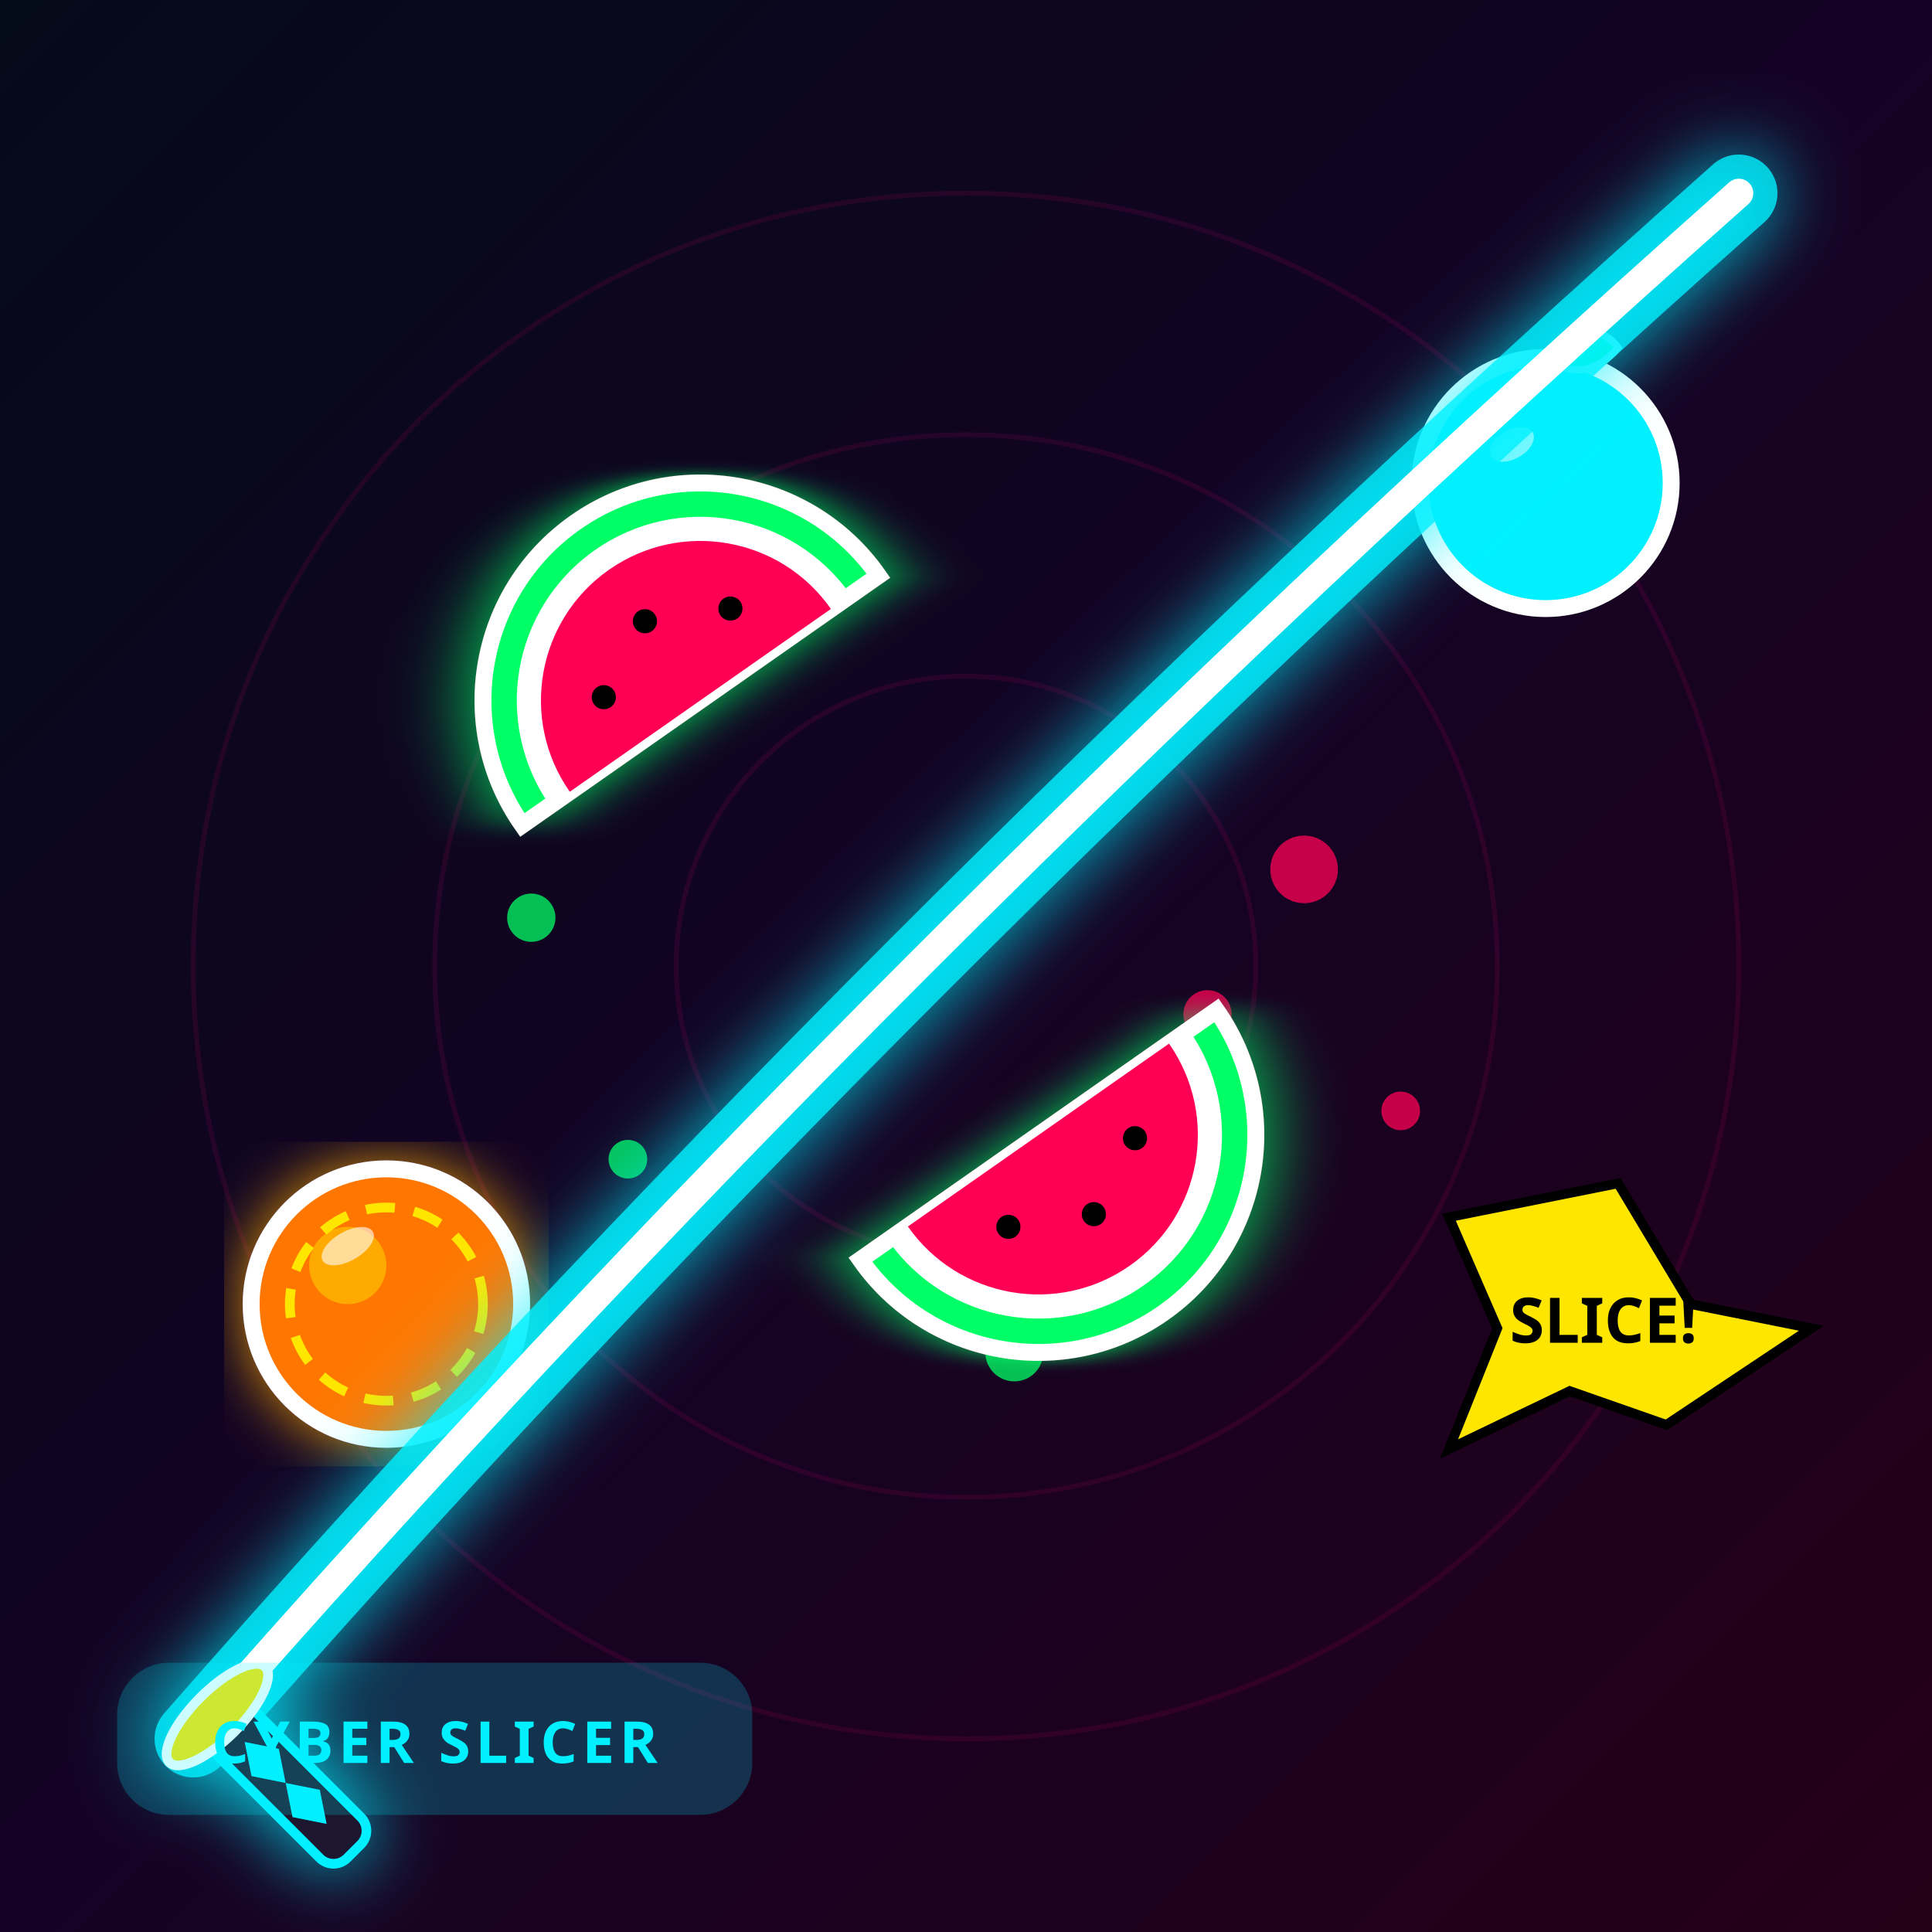
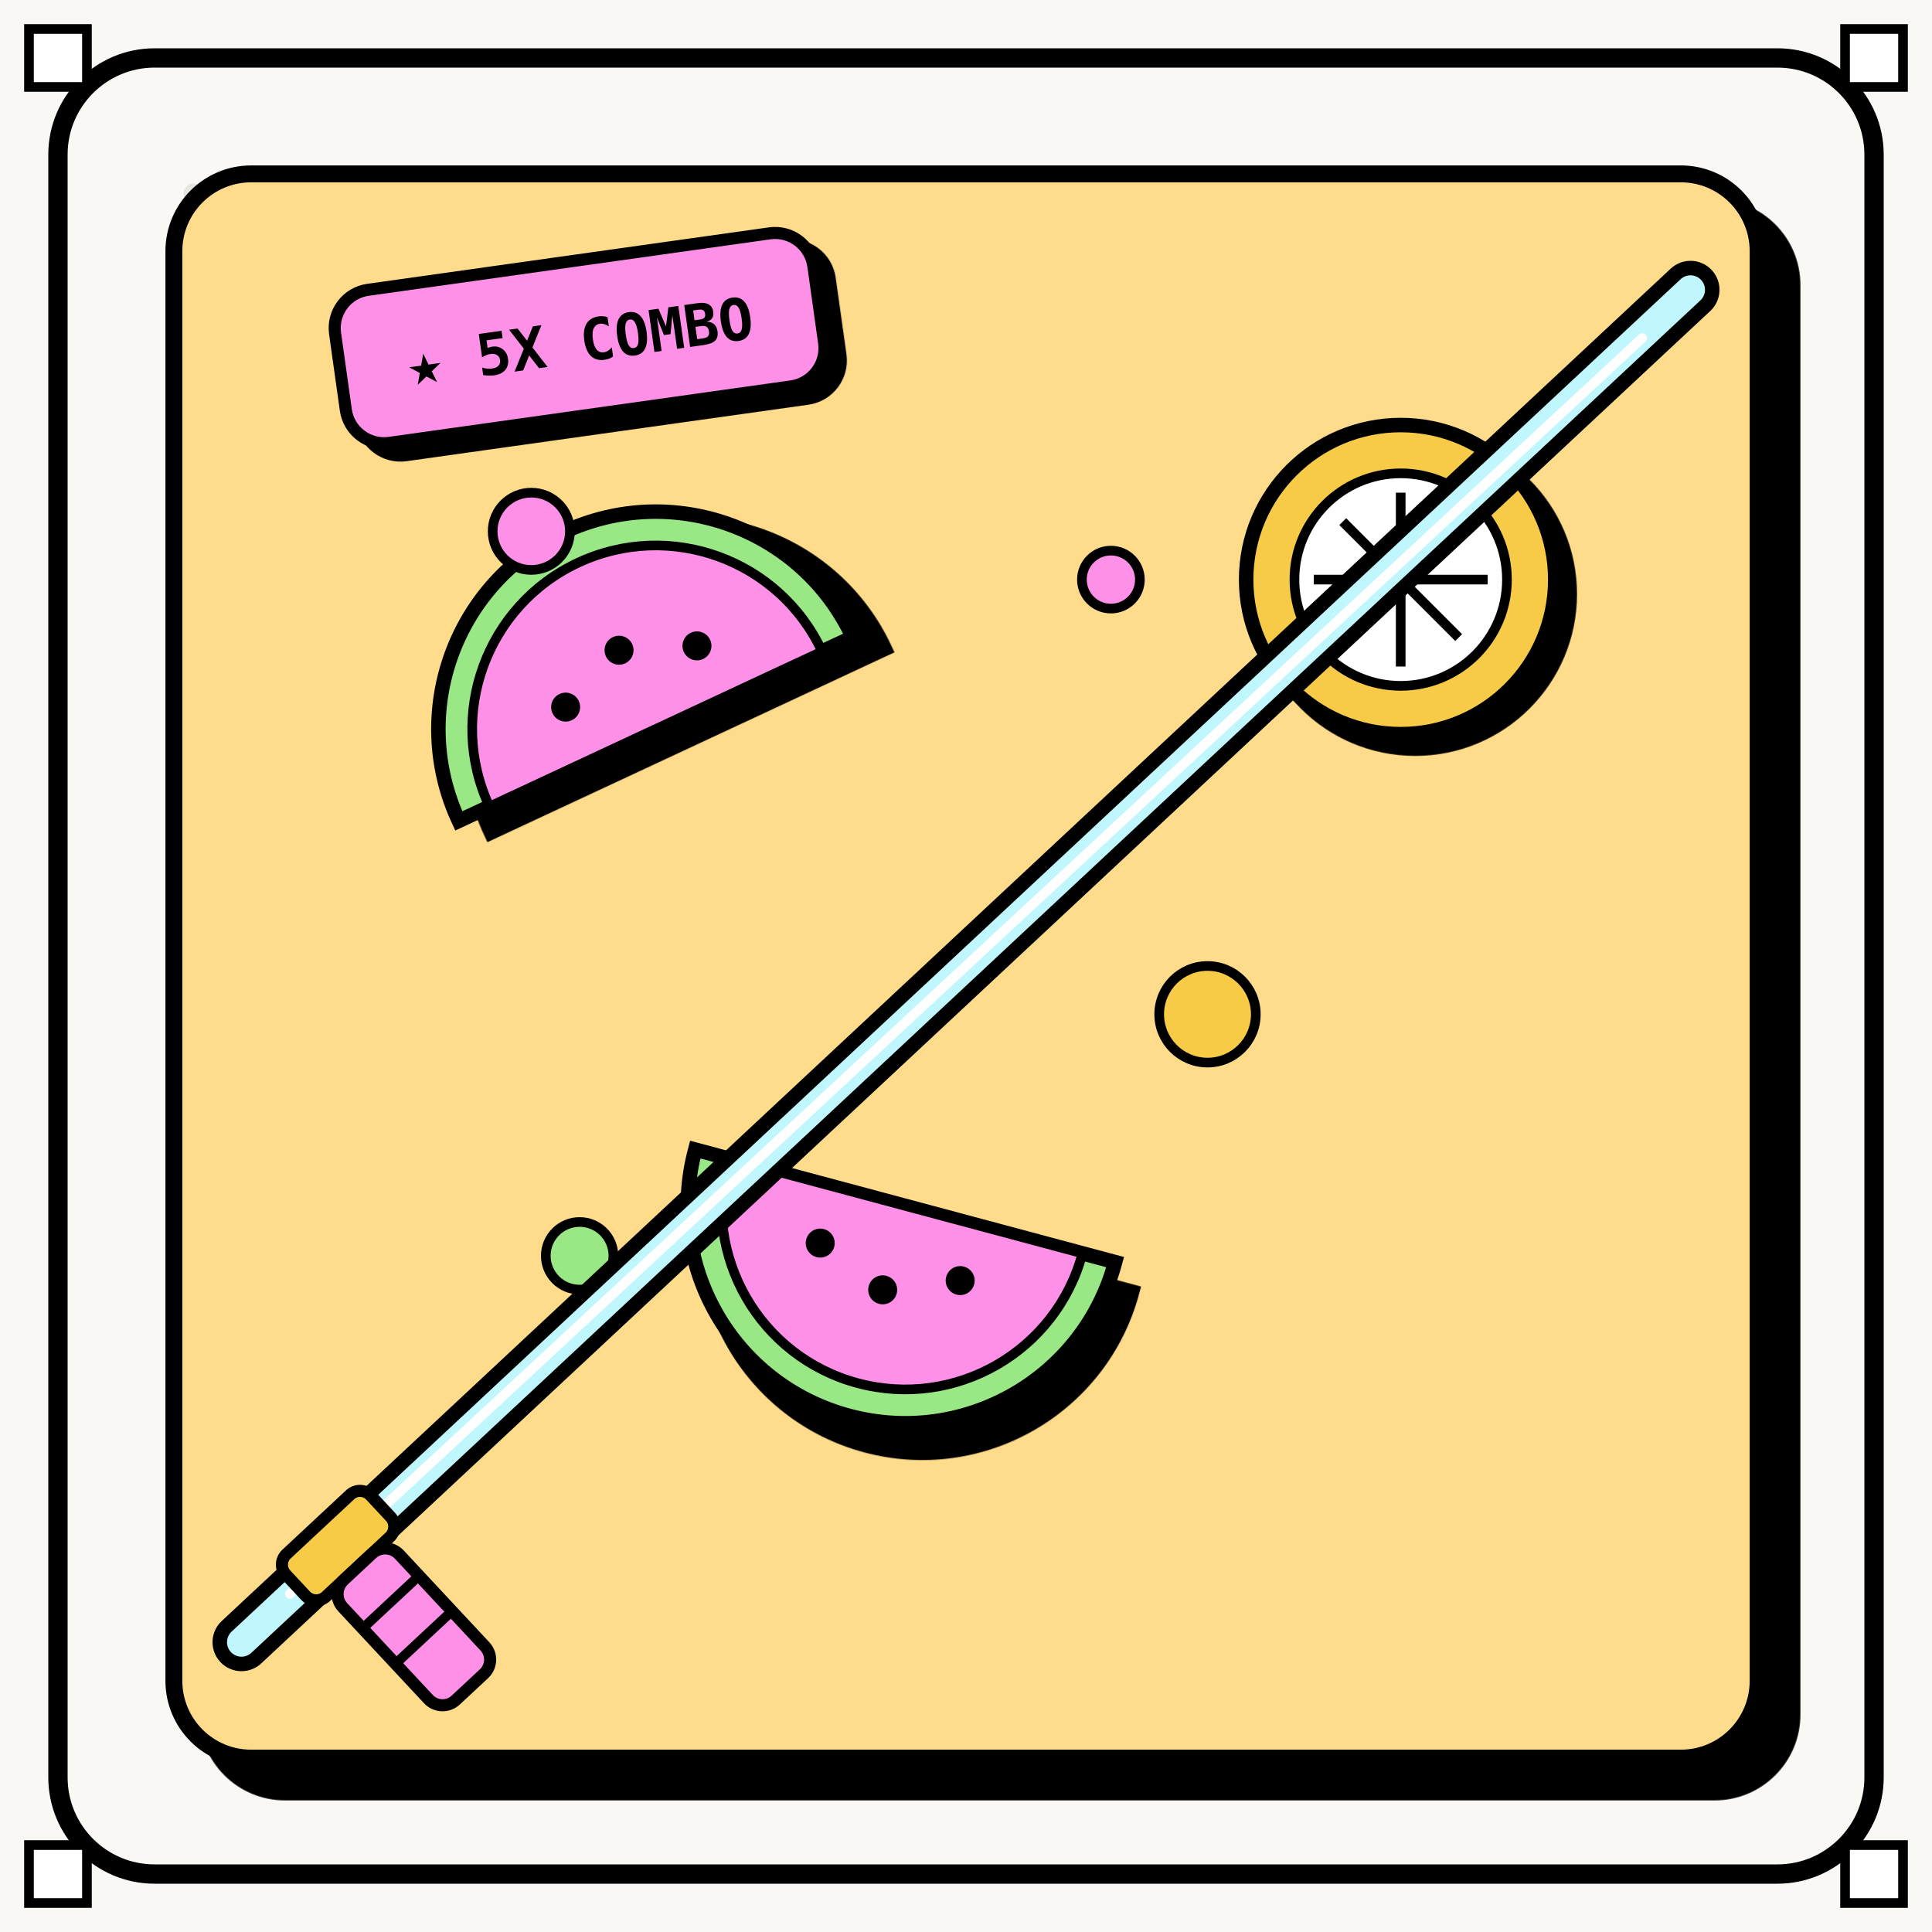
<svg xmlns="http://www.w3.org/2000/svg" viewBox="0 0 400 400" width="100%" height="100%">
  <defs>
-     <linearGradient id="sliceBg" x1="0%" y1="0%" x2="100%" y2="100%">
-       <stop offset="0%" stop-color="#040b19" />
-       <stop offset="50%" stop-color="#140224" />
-       <stop offset="100%" stop-color="#260017" />
-     </linearGradient>
-     <filter id="bladeGlow">
-       <feDropShadow dx="0" dy="0" stdDeviation="8" flood-color="#00f0ff" flood-opacity="0.95" />
+     <filter id="neoShadowSm" x="-20%" y="-20%" width="140%" height="140%">
+       <feDropShadow dx="3" dy="3" stdDeviation="0" flood-color="#000000" />
    </filter>
-     <filter id="melonGlow">
-       <feDropShadow dx="0" dy="0" stdDeviation="6" flood-color="#00ff66" flood-opacity="0.85" />
+     <filter id="neoShadow" x="-20%" y="-20%" width="140%" height="140%">
+       <feDropShadow dx="5" dy="5" stdDeviation="0" flood-color="#000000" />
    </filter>
-     <filter id="orangeGlow">
-       <feDropShadow dx="0" dy="0" stdDeviation="6" flood-color="#ffaa00" flood-opacity="0.85" />
+     <filter id="neoShadowLg" x="-20%" y="-20%" width="140%" height="140%">
+       <feDropShadow dx="7" dy="7" stdDeviation="0" flood-color="#000000" />
    </filter>
  </defs>
-   <rect width="400" height="400" fill="url(#sliceBg)" />
-   <g stroke="#ff007f" stroke-width="1" opacity="0.1">
-     <circle cx="200" cy="200" r="160" fill="none" />
-     <circle cx="200" cy="200" r="110" fill="none" />
-     <circle cx="200" cy="200" r="60" fill="none" />
+   <rect width="400" height="400" fill="#FAF8F5" />
+   <g fill="#000000" opacity="0.08">
+     <circle cx="40" cy="40" r="2" />
+     <circle cx="100" cy="40" r="2" />
+     <circle cx="160" cy="40" r="2" />
+     <circle cx="220" cy="40" r="2" />
+     <circle cx="280" cy="40" r="2" />
+     <circle cx="340" cy="40" r="2" />
+     <circle cx="40" cy="100" r="2" />
+     <circle cx="100" cy="100" r="2" />
+     <circle cx="160" cy="100" r="2" />
+     <circle cx="220" cy="100" r="2" />
+     <circle cx="280" cy="100" r="2" />
+     <circle cx="340" cy="100" r="2" />
+     <circle cx="40" cy="160" r="2" />
+     <circle cx="100" cy="160" r="2" />
+     <circle cx="160" cy="160" r="2" />
+     <circle cx="220" cy="160" r="2" />
+     <circle cx="280" cy="160" r="2" />
+     <circle cx="340" cy="160" r="2" />
+     <circle cx="40" cy="220" r="2" />
+     <circle cx="100" cy="220" r="2" />
+     <circle cx="160" cy="220" r="2" />
+     <circle cx="220" cy="220" r="2" />
+     <circle cx="280" cy="220" r="2" />
+     <circle cx="340" cy="220" r="2" />
+     <circle cx="40" cy="280" r="2" />
+     <circle cx="100" cy="280" r="2" />
+     <circle cx="160" cy="280" r="2" />
+     <circle cx="220" cy="280" r="2" />
+     <circle cx="280" cy="280" r="2" />
+     <circle cx="340" cy="280" r="2" />
+     <circle cx="40" cy="340" r="2" />
+     <circle cx="100" cy="340" r="2" />
+     <circle cx="160" cy="340" r="2" />
+     <circle cx="220" cy="340" r="2" />
+     <circle cx="280" cy="340" r="2" />
+     <circle cx="340" cy="340" r="2" />
  </g>
-   <g fill="#ff0055" opacity="0.75">
-     <circle cx="160" cy="110" r="6" />
-     <circle cx="140" cy="130" r="4.5" />
-     <circle cx="250" cy="210" r="5" />
-     <circle cx="270" cy="180" r="7" />
-     <circle cx="290" cy="230" r="4" />
+   <rect x="12" y="12" width="376" height="376" rx="20" fill="none" stroke="#000000" stroke-width="4" />
+   <rect x="36" y="36" width="328" height="328" rx="16" fill="#FFDC8B" stroke="#000000" stroke-width="3.5" filter="url(#neoShadowLg)" />
+   <g transform="translate(140, 160) rotate(-25)" filter="url(#neoShadow)">
+     <path d="M-45 -10 A45 45 0 0 1 45 -10 Z" fill="#99E885" stroke="#000000" stroke-width="3" />
+     <path d="M-38 -10 A38 38 0 0 1 38 -10 Z" fill="#FE90E8" stroke="#000000" stroke-width="2" />
+     <circle cx="-15" cy="-22" r="3" fill="#000000" />
+     <circle cx="0" cy="-28" r="3" fill="#000000" />
+     <circle cx="15" cy="-22" r="3" fill="#000000" />
  </g>
-   <g fill="#00ff66" opacity="0.75">
-     <circle cx="110" cy="190" r="5" />
-     <circle cx="130" cy="240" r="4" />
-     <circle cx="210" cy="280" r="6" />
+   <g transform="translate(190, 240) rotate(15)" filter="url(#neoShadow)">
+     <path d="M-45 10 A45 45 0 0 0 45 10 Z" fill="#99E885" stroke="#000000" stroke-width="3" />
+     <path d="M-38 10 A38 38 0 0 0 38 10 Z" fill="#FE90E8" stroke="#000000" stroke-width="2" />
+     <circle cx="-15" cy="22" r="3" fill="#000000" />
+     <circle cx="0" cy="28" r="3" fill="#000000" />
+     <circle cx="15" cy="22" r="3" fill="#000000" />
  </g>
-   <g filter="url(#melonGlow)" transform="translate(145, 145) rotate(-35)">
-     <path d="M -45,0 A 45 45 0 0 1 45,0 Z" fill="#00ff66" stroke="#ffffff" stroke-width="3.5" />
-     <path d="M -38,0 A 38 38 0 0 1 38,0 Z" fill="#ffffff" />
-     <path d="M -33,0 A 33 33 0 0 1 33,0 Z" fill="#ff0055" />
-     <circle cx="-16" cy="-12" r="2.5" fill="#000" />
-     <circle cx="0" cy="-20" r="2.5" fill="#000" />
-     <circle cx="16" cy="-12" r="2.5" fill="#000" />
+   <g transform="translate(290, 120)" filter="url(#neoShadowSm)">
+     <circle cx="0" cy="0" r="32" fill="#F7CB46" stroke="#000000" stroke-width="3" />
+     <circle cx="0" cy="0" r="22" fill="#FFFFFF" stroke="#000000" stroke-width="2" />
+     <line x1="-18" y1="0" x2="18" y2="0" stroke="#000000" stroke-width="2" />
+     <line x1="0" y1="-18" x2="0" y2="18" stroke="#000000" stroke-width="2" />
+     <line x1="-12" y1="-12" x2="12" y2="12" stroke="#000000" stroke-width="2" />
+     <line x1="-12" y1="12" x2="12" y2="-12" stroke="#000000" stroke-width="2" />
  </g>
-   <g filter="url(#melonGlow)" transform="translate(215, 235) rotate(-35)">
-     <path d="M -45,0 A 45 45 0 0 0 45,0 Z" fill="#00ff66" stroke="#ffffff" stroke-width="3.5" />
-     <path d="M -38,0 A 38 38 0 0 0 38,0 Z" fill="#ffffff" />
-     <path d="M -33,0 A 33 33 0 0 0 33,0 Z" fill="#ff0055" />
-     <circle cx="-16" cy="12" r="2.5" fill="#000" />
-     <circle cx="0" cy="20" r="2.5" fill="#000" />
-     <circle cx="16" cy="12" r="2.5" fill="#000" />
+   <circle cx="110" cy="110" r="8" fill="#FE90E8" stroke="#000000" stroke-width="2" />
+   <circle cx="230" cy="120" r="6" fill="#FE90E8" stroke="#000000" stroke-width="2" />
+   <circle cx="250" cy="210" r="10" fill="#F7CB46" stroke="#000000" stroke-width="2" />
+   <circle cx="120" cy="260" r="7" fill="#99E885" stroke="#000000" stroke-width="2" />
+   <path d="M50 340 L350 60" stroke="#000000" stroke-width="12" stroke-linecap="round" />
+   <path d="M50 340 L350 60" stroke="#C0F7FE" stroke-width="6" stroke-linecap="round" />
+   <path d="M60 330 L340 70" stroke="#FFFFFF" stroke-width="2" stroke-linecap="round" />
+   <g transform="translate(70, 320) rotate(-43)">
+     <rect x="-12" y="-6" width="24" height="12" rx="3" fill="#F7CB46" stroke="#000000" stroke-width="2.5" />
+     <rect x="-8" y="6" width="16" height="34" rx="4" fill="#FE90E8" stroke="#000000" stroke-width="2.5" />
+     <line x1="-8" y1="16" x2="8" y2="16" stroke="#000000" stroke-width="2" />
+     <line x1="-8" y1="26" x2="8" y2="26" stroke="#000000" stroke-width="2" />
  </g>
-   <g filter="url(#orangeGlow)" transform="translate(80, 270)">
-     <circle cx="0" cy="0" r="28" fill="#ff7700" stroke="#ffffff" stroke-width="3.5" />
-     <circle cx="-8" cy="-8" r="8" fill="#ffaa00" />
-     <circle cx="0" cy="0" r="20" fill="none" stroke="#ffe600" stroke-width="2" stroke-dasharray="6,4" />
-     <ellipse cx="-8" cy="-12" rx="6" ry="3" fill="#ffffff" opacity="0.6" transform="rotate(-30 -8 -12)" />
+   <g transform="translate(120, 70) rotate(-8)" filter="url(#neoShadowSm)">
+     <rect x="-50" y="-16" width="100" height="32" rx="8" fill="#FE90E8" stroke="#000000" stroke-width="2.5" />
+     <text x="0" y="5" font-family="'JetBrains Mono', monospace" font-weight="900" font-size="12" fill="#000000" text-anchor="middle">★ 5X COMBO</text>
  </g>
-   <g transform="translate(320, 100)">
-     <circle cx="0" cy="0" r="26" fill="#00f0ff" stroke="#ffffff" stroke-width="3.5" />
-     <path d="M 0,-26 Q 10,-35 15,-28 Q 8,-20 0,-26" fill="#00ff66" stroke="#fff" stroke-width="1.5" />
-     <ellipse cx="-7" cy="-8" rx="5" ry="3" fill="#ffffff" opacity="0.7" transform="rotate(-30 -7 -8)" />
-   </g>
-   <g filter="url(#bladeGlow)">
-     <path d="M 40,360 Q 180,200 360,40" stroke="#00f0ff" stroke-width="16" stroke-linecap="round" fill="none" opacity="0.8" />
-     <path d="M 40,360 Q 180,200 360,40" stroke="#ffffff" stroke-width="6" stroke-linecap="round" fill="none" />
-     <g transform="translate(45, 355) rotate(-45)">
-       <rect x="-6" y="0" width="12" height="40" rx="4" fill="#1b122e" stroke="#00f0ff" stroke-width="2" />
-       <ellipse cx="0" cy="0" rx="14" ry="5" fill="#ffe600" stroke="#fff" stroke-width="2" />
-       <polygon points="0,8 4,14 0,20 -4,14" fill="#00f0ff" />
-       <polygon points="0,20 4,26 0,32 -4,26" fill="#00f0ff" />
-     </g>
-   </g>
-   <g transform="translate(300, 270)">
-     <polygon points="0,-18 35,-25 50,0 75,5 45,25 25,18 0,30 10,5" fill="#ffe600" stroke="#000" stroke-width="2" />
-     <text x="32" y="8" font-family="'Arial Black', sans-serif" font-size="13" fill="#000" font-weight="900" text-anchor="middle">SLICE!</text>
-   </g>
-   <rect x="25" y="345" width="130" height="30" rx="10" fill="#00f0ff" opacity="0.2" stroke="#00f0ff" stroke-width="1.5" />
-   <text x="90" y="365" fill="#00f0ff" font-family="'Arial Black', sans-serif" font-size="12" font-weight="900" text-anchor="middle" letter-spacing="1">CYBER SLICER</text>
+   <rect x="6" y="6" width="12" height="12" fill="#FFFFFF" stroke="#000000" stroke-width="2" />
+   <rect x="382" y="6" width="12" height="12" fill="#FFFFFF" stroke="#000000" stroke-width="2" />
+   <rect x="6" y="382" width="12" height="12" fill="#FFFFFF" stroke="#000000" stroke-width="2" />
+   <rect x="382" y="382" width="12" height="12" fill="#FFFFFF" stroke="#000000" stroke-width="2" />
</svg>
